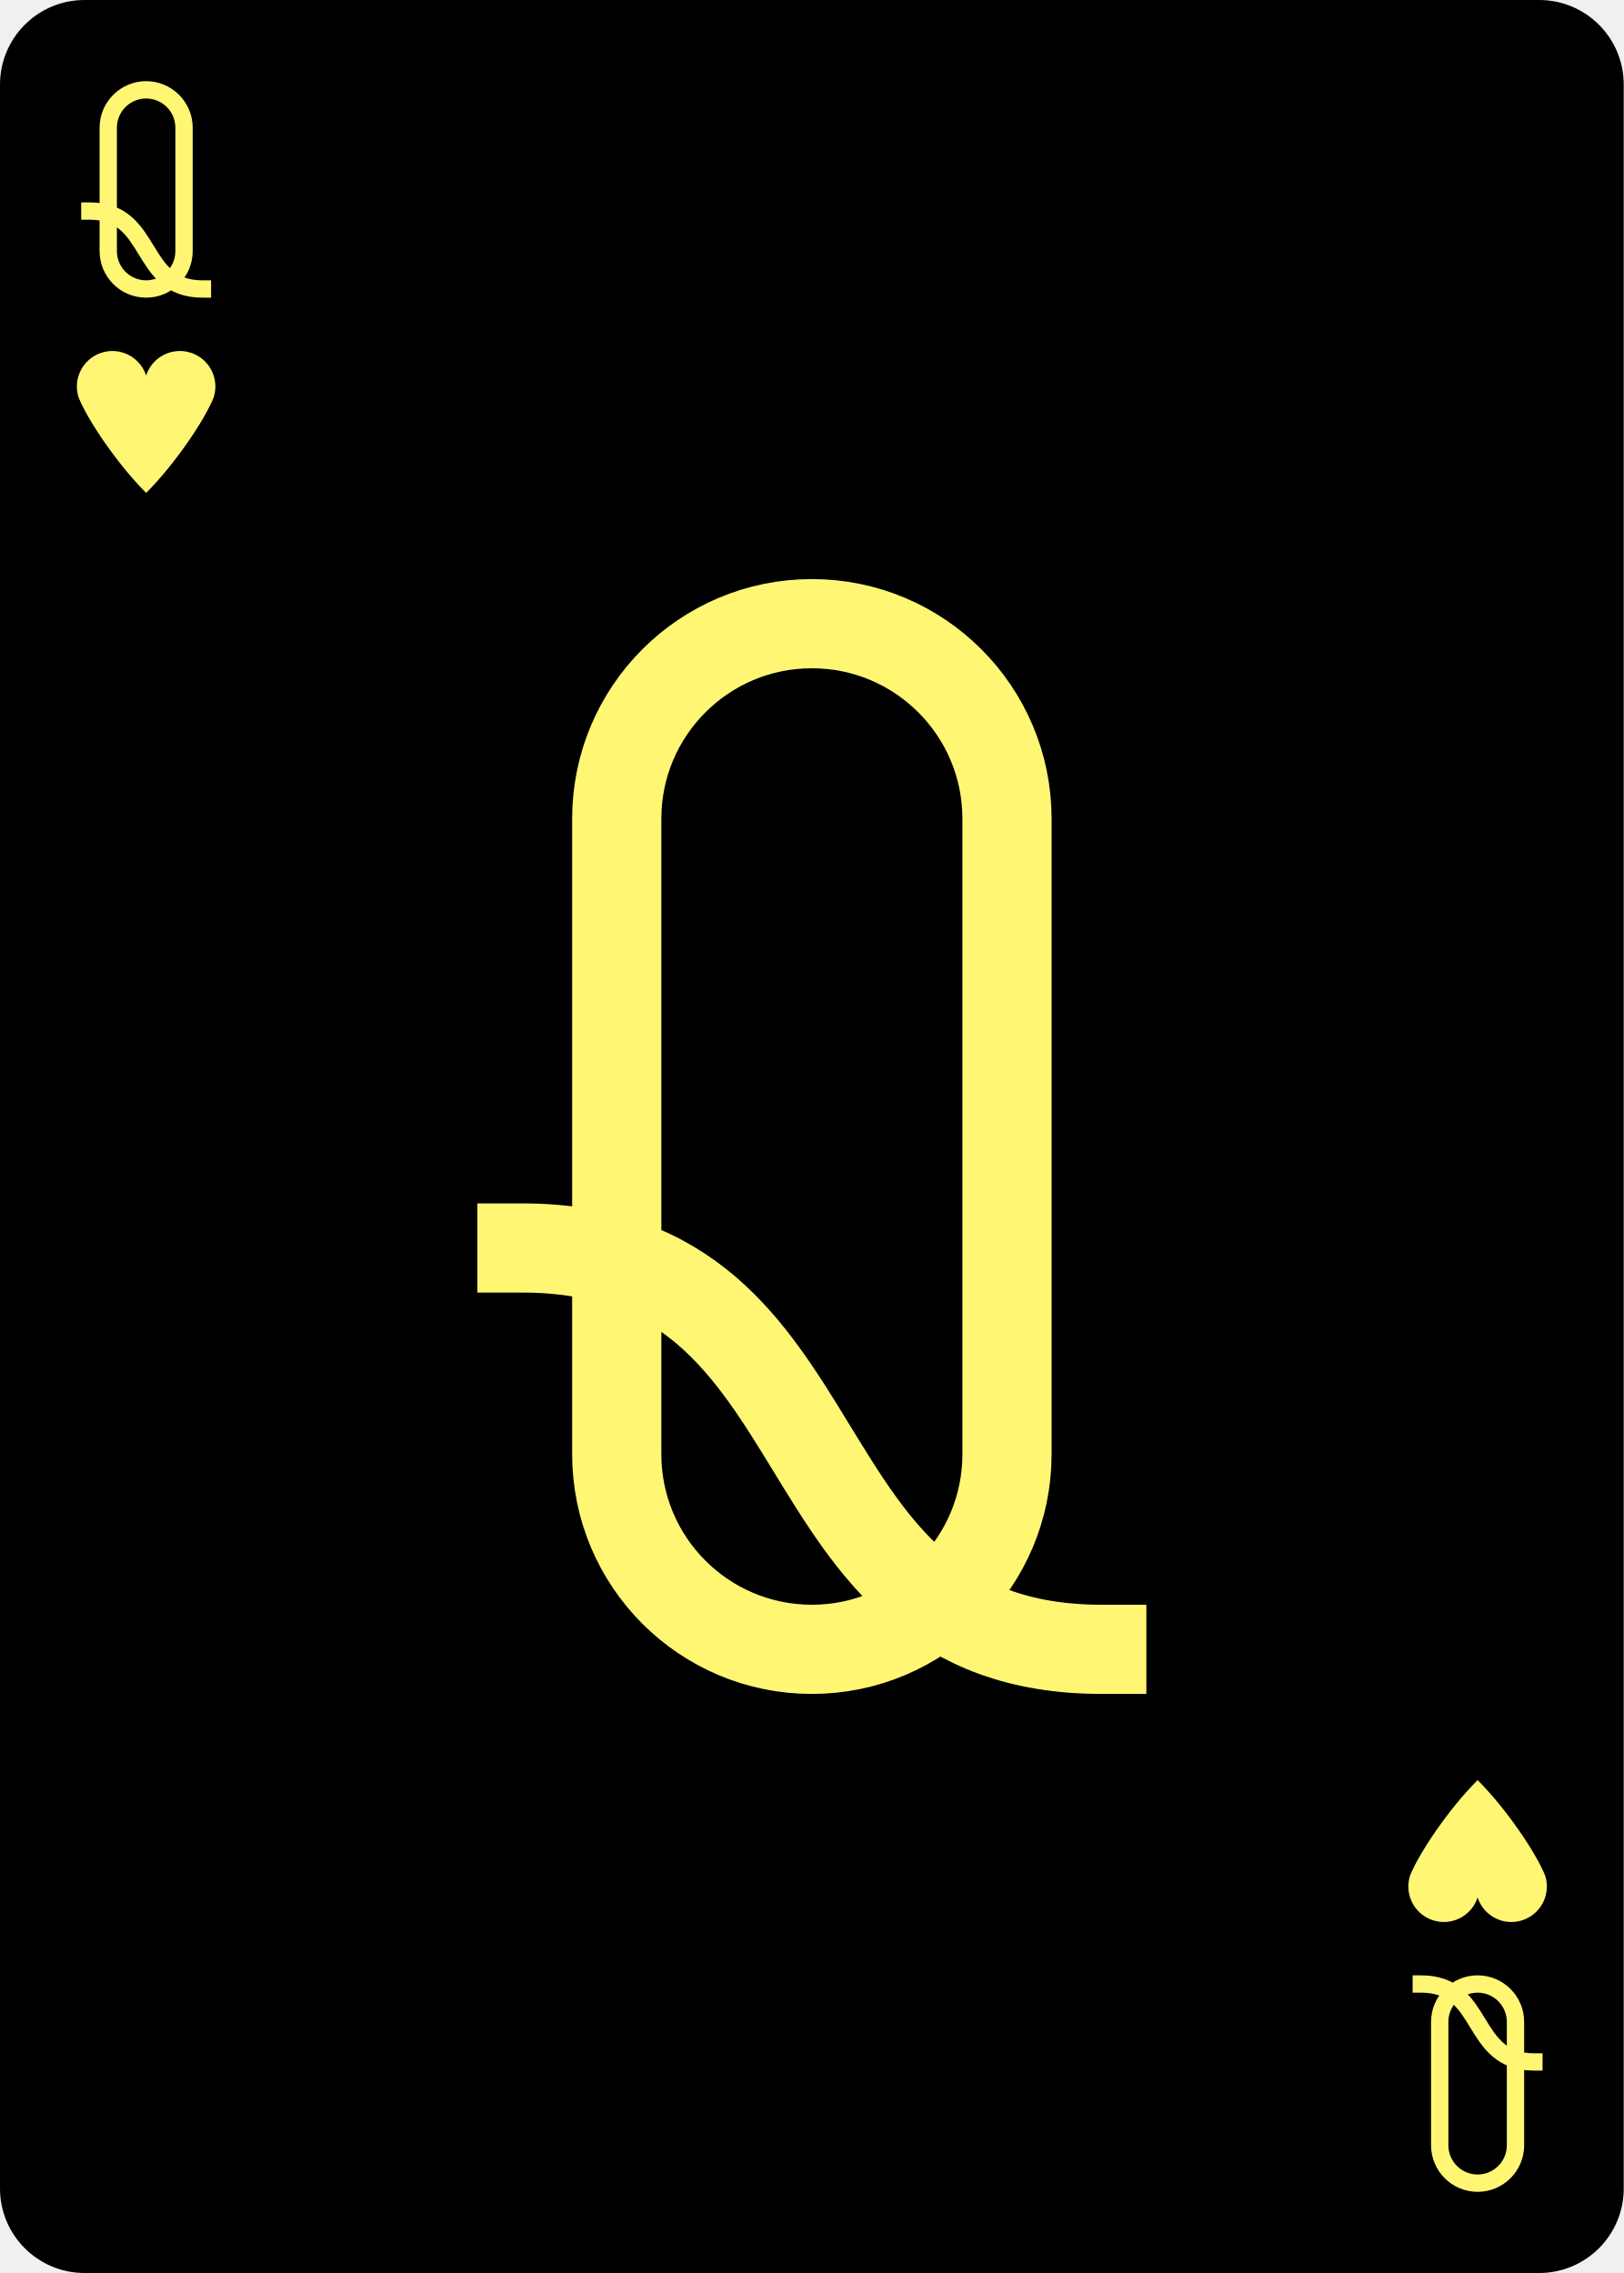
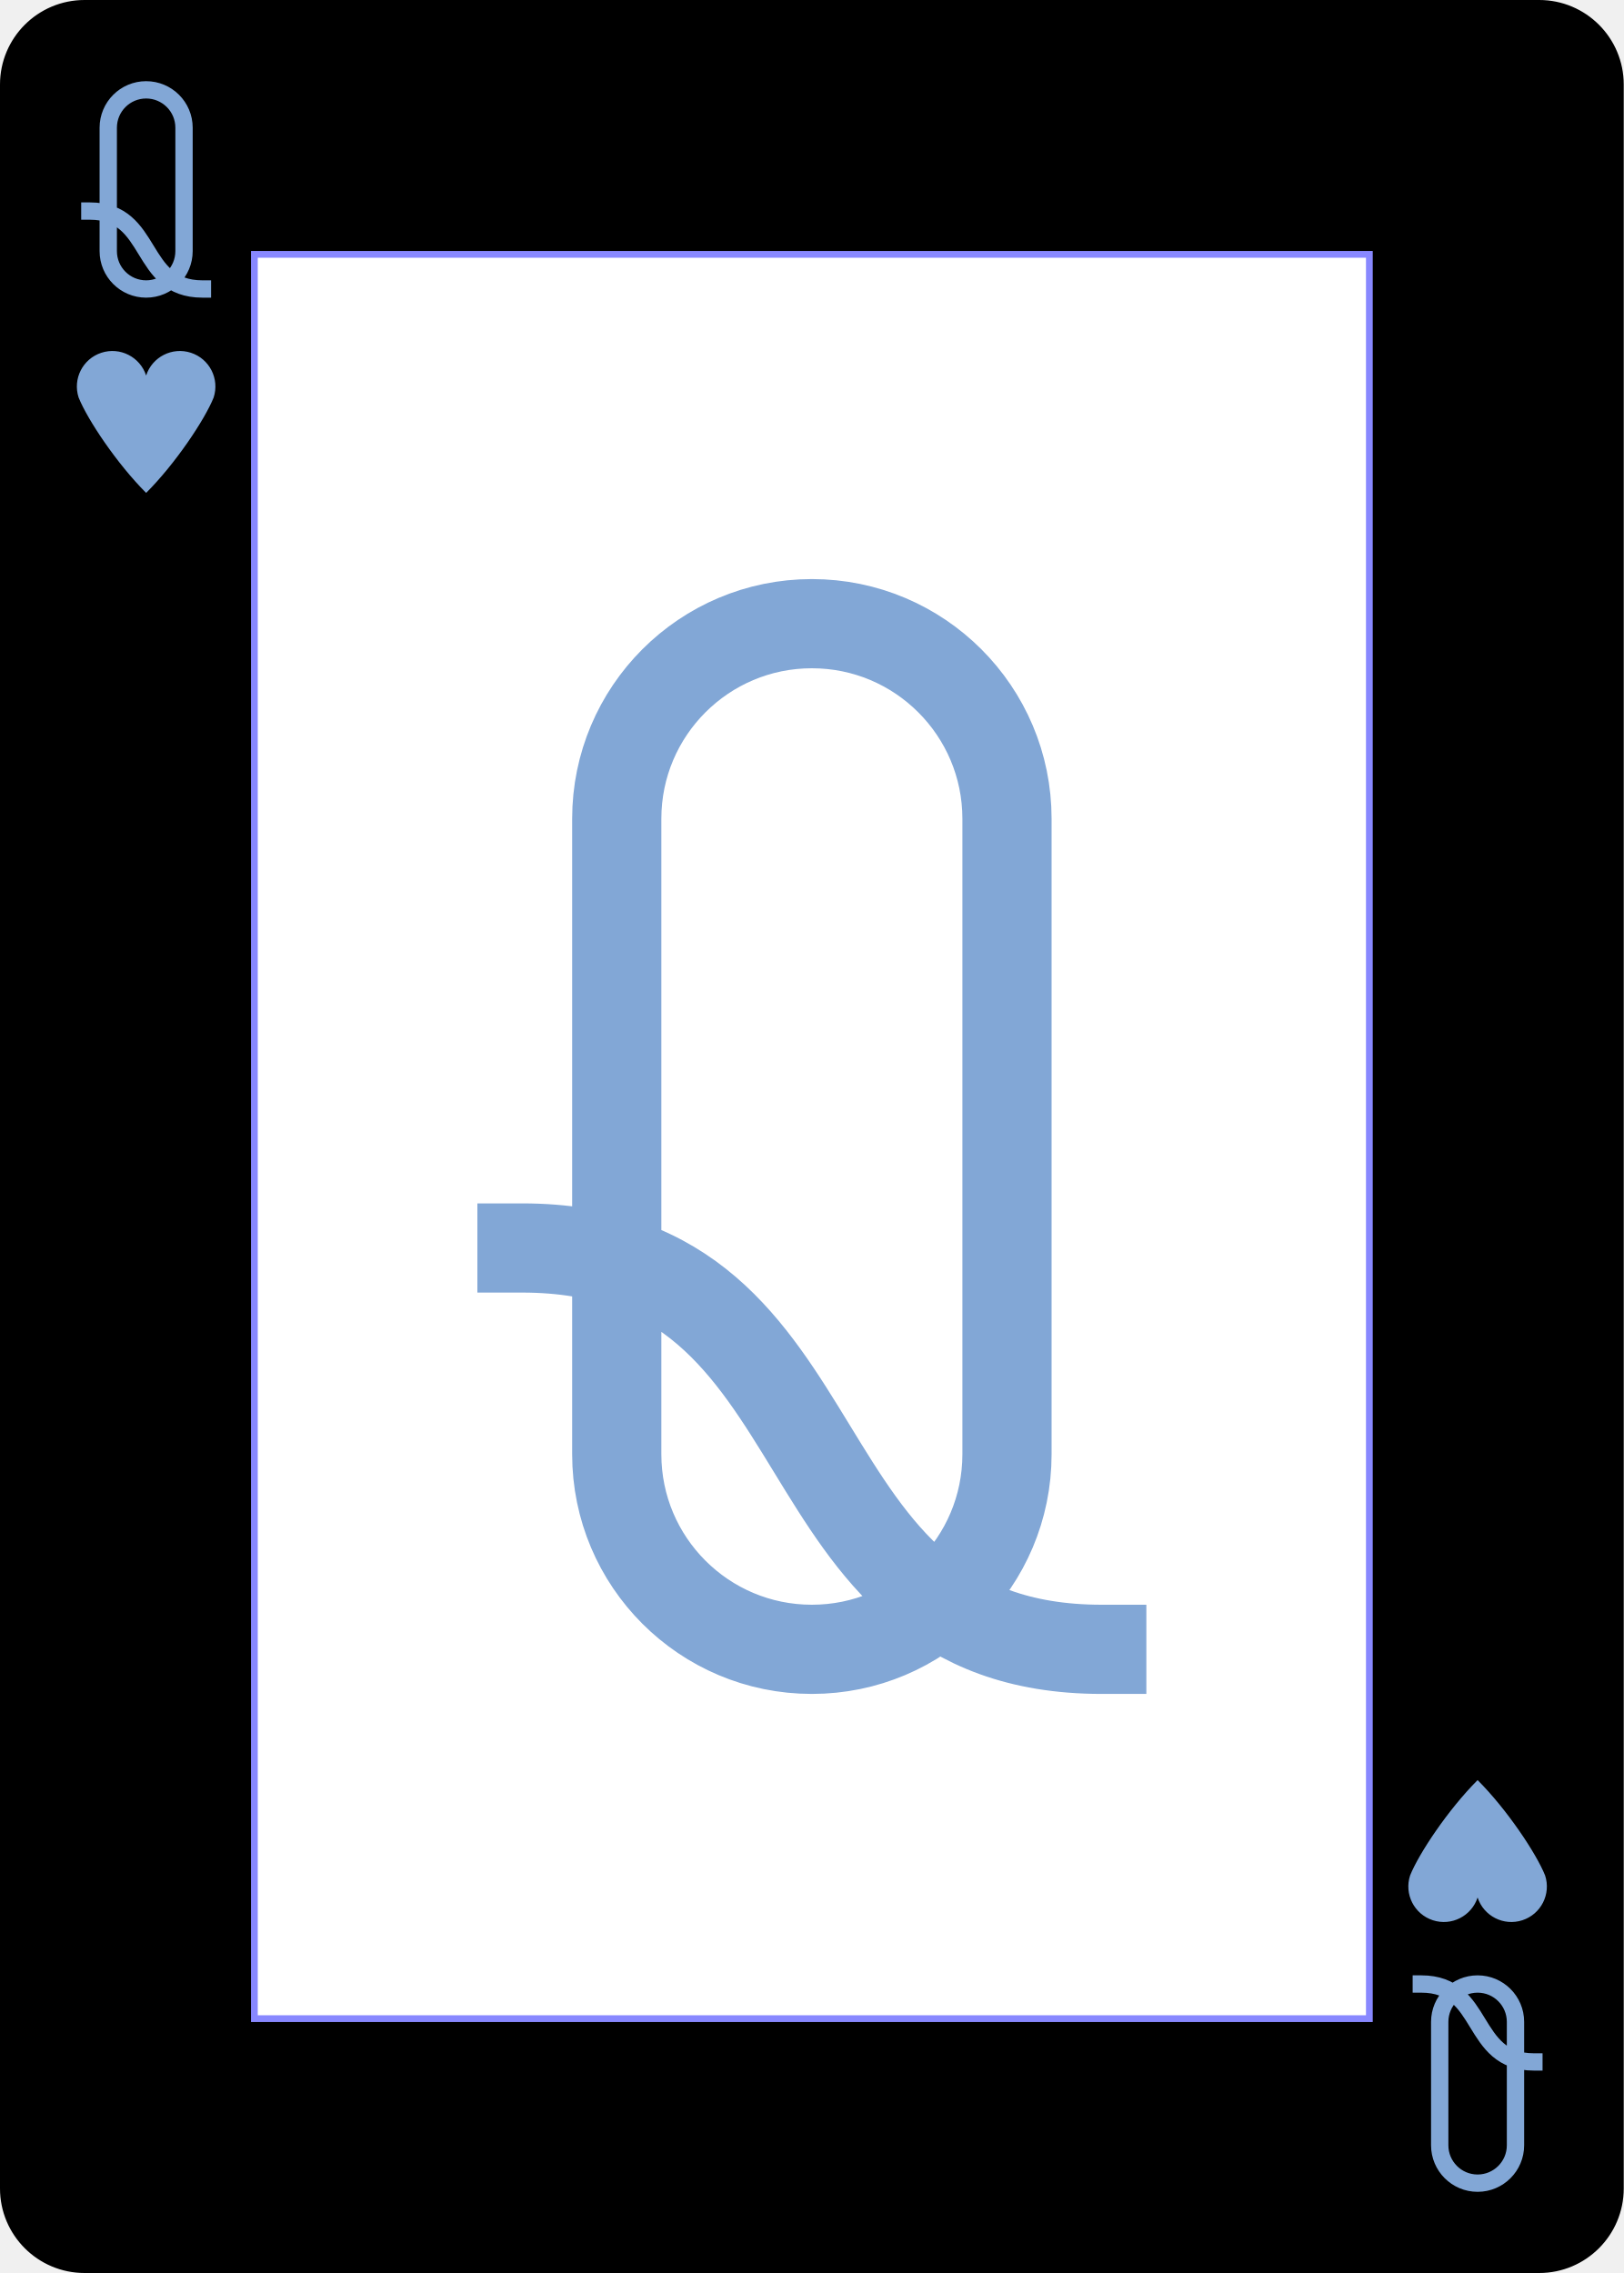
<svg xmlns="http://www.w3.org/2000/svg" xmlns:xlink="http://www.w3.org/1999/xlink" class="card" face="QH" height="3.5in" preserveAspectRatio="none" viewBox="-120 -168 240 336" width="2.5in">
  <defs>
-     <symbol id="SHQ" viewBox="-600 -600 1200 1200" preserveAspectRatio="xMinYMid">
-       <path d="M0 -300A230 230 0 0 1 460 -150C400 0 200 300 0 500C-200 300 -400 0 -460 -150A230 230 0 0 1 0 -300Z" fill="#fff773" />
+     <symbol id="SHQ" preserveAspectRatio="xMinYMid" viewBox="-600 -600 1200 1200">
+       <path d="M0 -300A230 230 0 0 1 460 -150C400 0 200 300 0 500C-200 300 -400 0 -460 -150A230 230 0 0 1 0 -300Z" fill="#82A7D6" />
    </symbol>
-     <symbol id="VHQ" viewBox="-500 -500 1000 1000" preserveAspectRatio="xMinYMid">
-       <path d="M-260 100C40 100 -40 460 260 460M-175 0L-175 -285A175 175 0 0 1 175 -285L175 285A175 175 0 0 1 -175 285Z" stroke="#fff773" stroke-width="80" stroke-linecap="square" stroke-miterlimit="1.5" fill="none" />
+     <symbol id="VHQ" preserveAspectRatio="xMinYMid" viewBox="-500 -500 1000 1000">
+       <path d="M-260 100C40 100 -40 460 260 460M-175 0L-175 -285A175 175 0 0 1 175 -285L175 285A175 175 0 0 1 -175 285Z" fill="none" stroke="#82A7D6" stroke-linecap="square" stroke-miterlimit="1.5" stroke-width="80" />
    </symbol>
+     <rect height="260.8" id="XHQ" width="164.8" x="-82.4" y="-130.4" />
  </defs>
-   <rect width="239" height="335" x="-119.5" y="-167.5" rx="12" ry="12" fill="#000000" stroke="black" />
-   <use xlink:href="#VHQ" height="164.8" width="164.8" x="-82.4" y="-82.4" />
-   <use xlink:href="#VHQ" height="32" width="32" x="-114.4" y="-156" />
-   <use xlink:href="#SHQ" height="26.032" width="26.032" x="-111.416" y="-119" />
+   <rect fill="#000000" height="335" rx="12" ry="12" stroke="#000000" width="239" x="-119.5" y="-167.5" />
+   <use fill="#FFF" height="260.8" stroke="#88f" width="164.8" xlink:href="#XHQ" />
+   <use height="164.8" width="164.8" x="-82.4" y="-82.4" xlink:href="#VHQ" />
+   <use height="32" width="32" x="-114.4" y="-156" xlink:href="#VHQ" />
+   <use height="26.032" width="26.032" x="-111.416" y="-119" xlink:href="#SHQ" />
  <g transform="rotate(180)">
-     <use xlink:href="#VHQ" height="32" width="32" x="-114.4" y="-156" />
-     <use xlink:href="#SHQ" height="26.032" width="26.032" x="-111.416" y="-119" />
+     <use height="32" width="32" x="-114.4" y="-156" xlink:href="#VHQ" />
+     <use height="26.032" width="26.032" x="-111.416" y="-119" xlink:href="#SHQ" />
  </g>
</svg>
